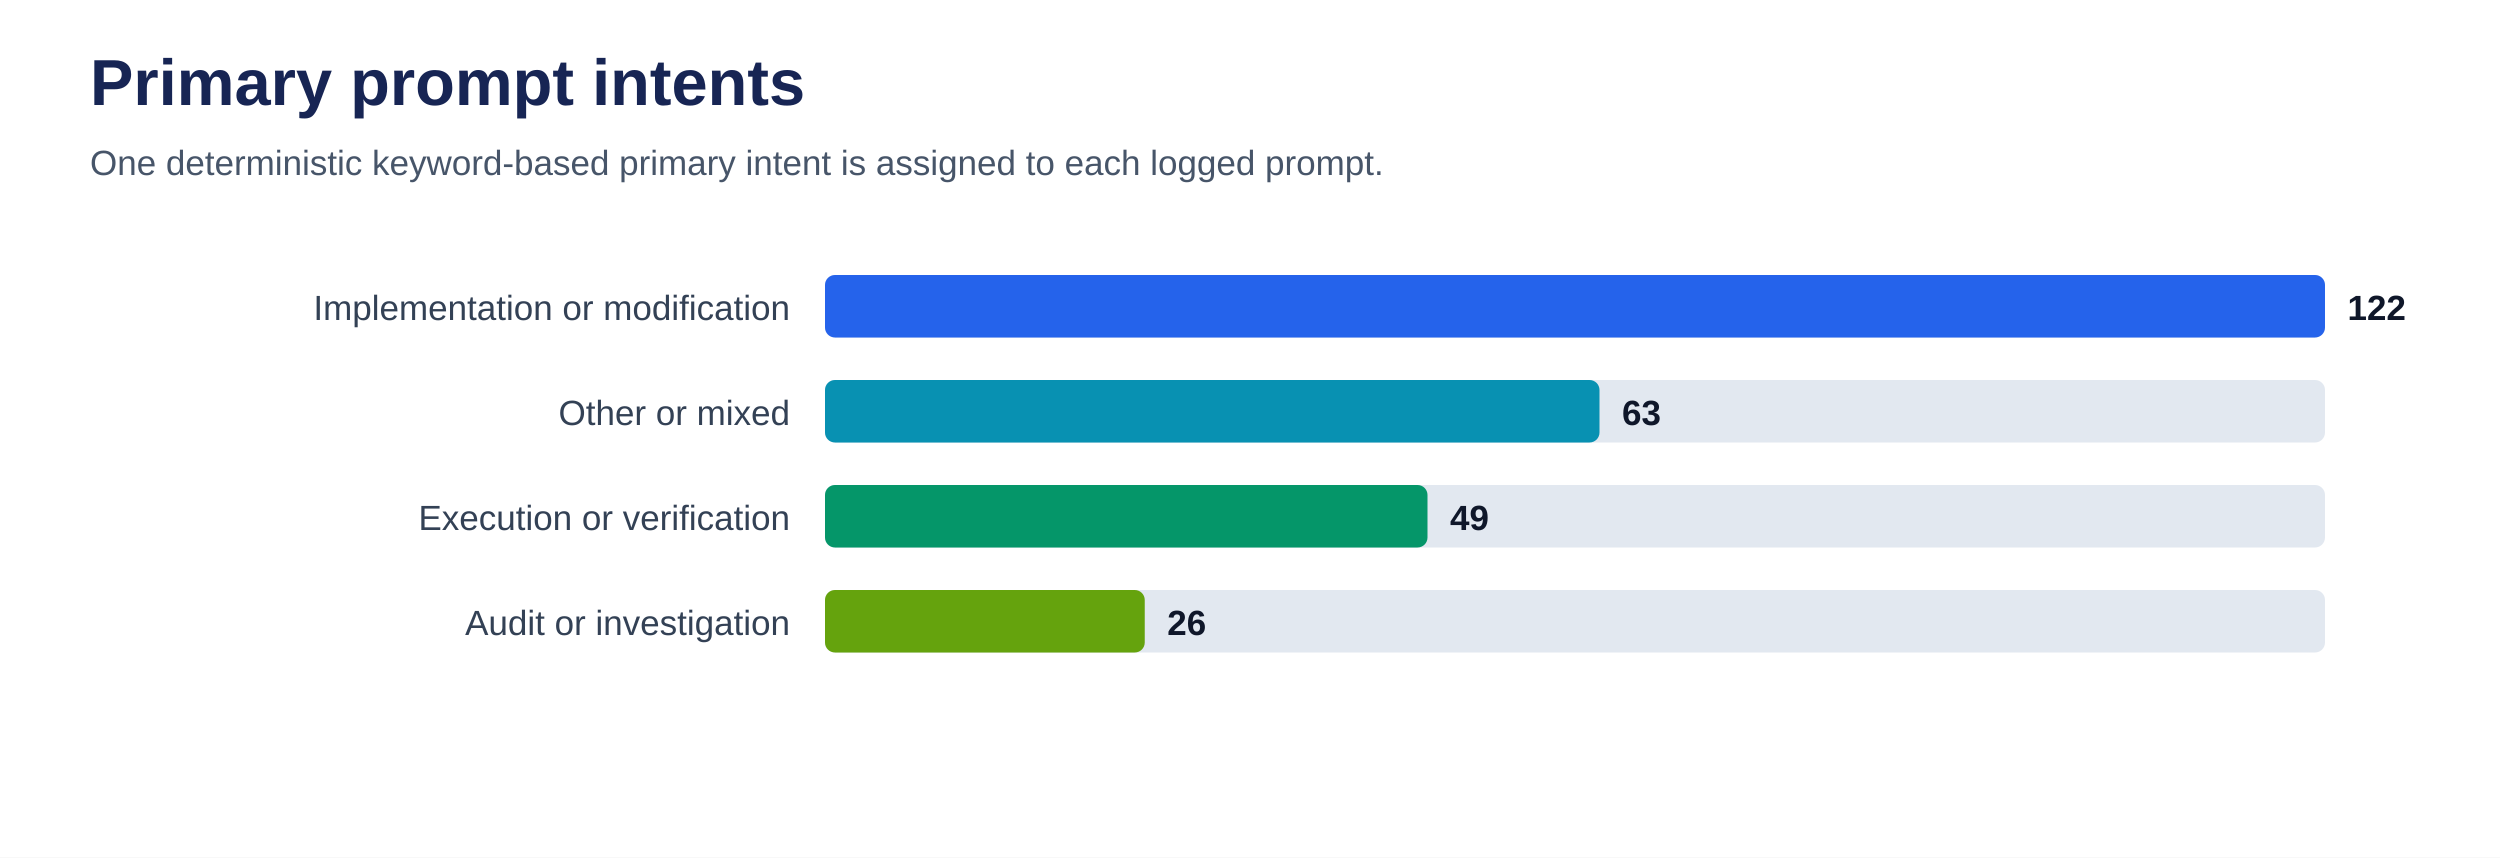
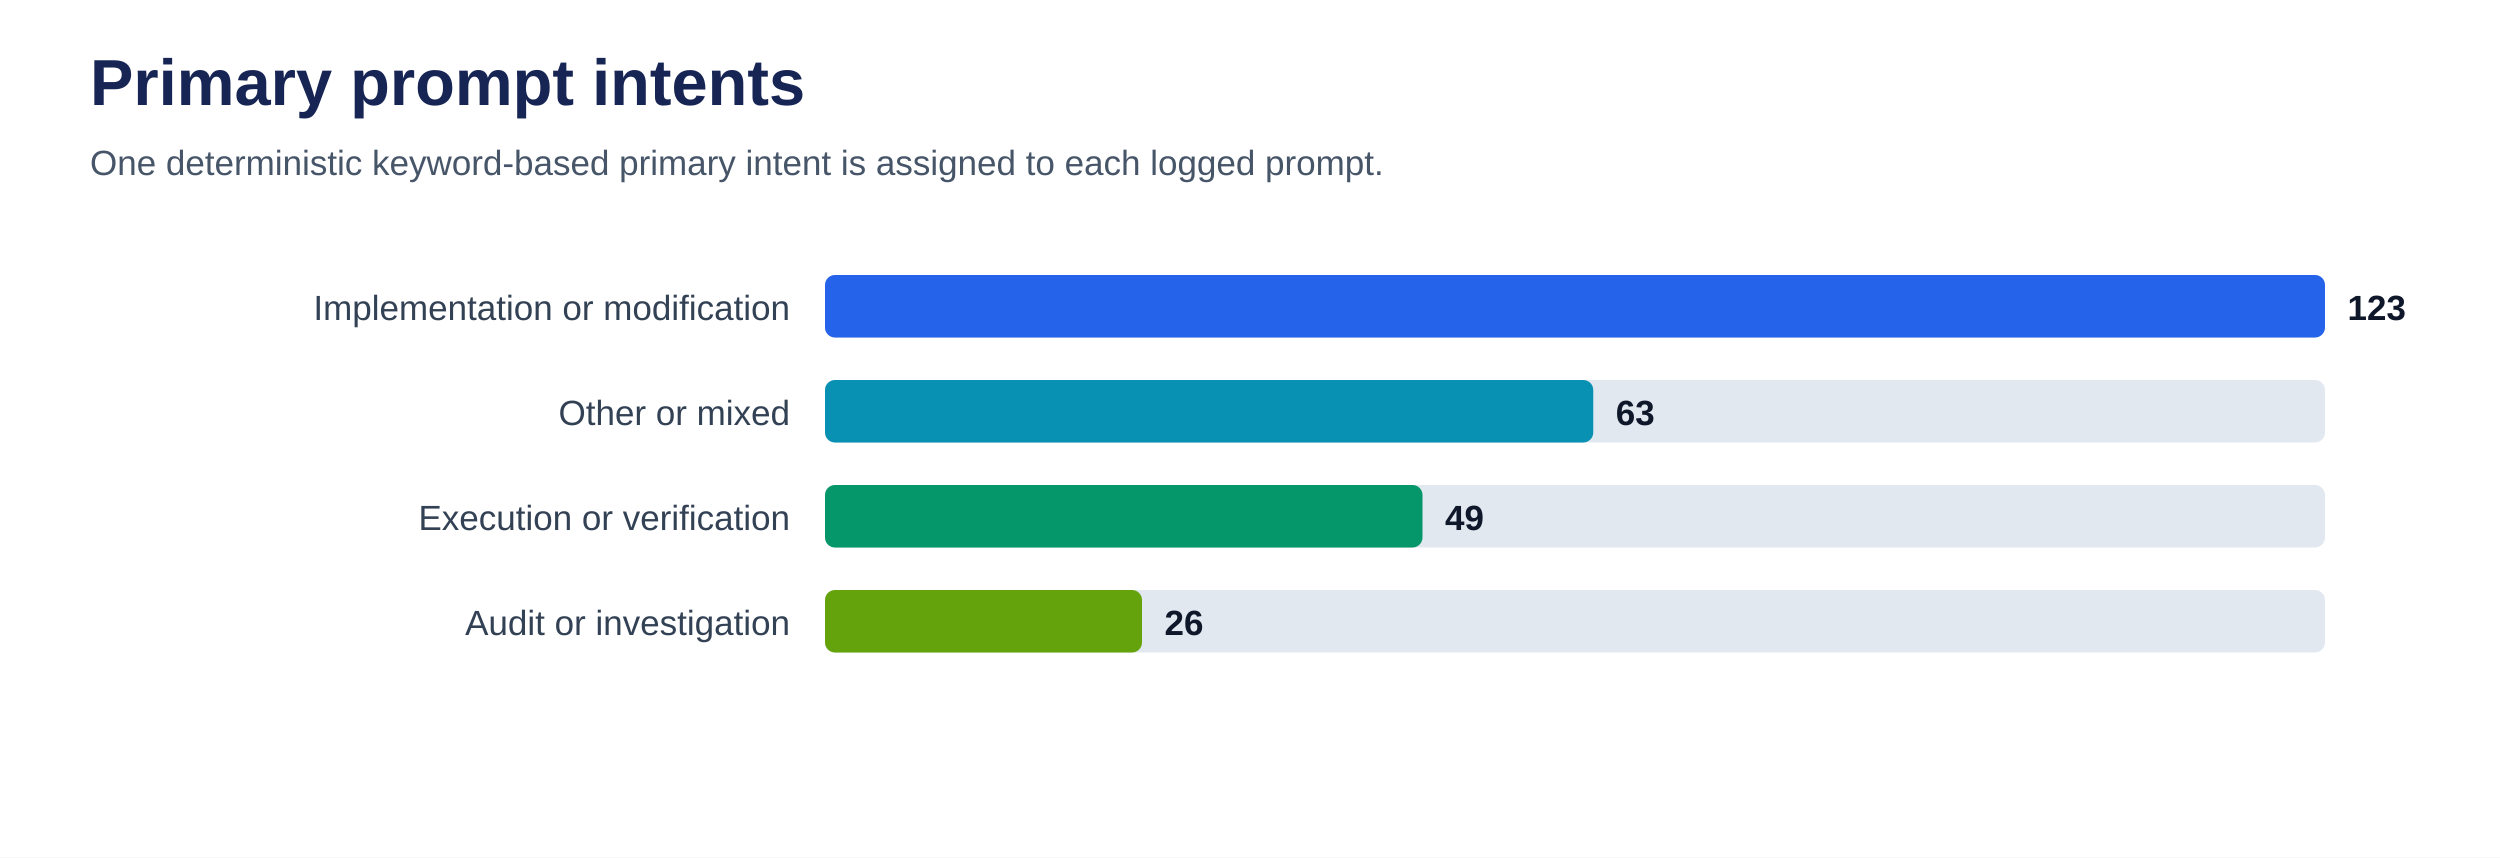
<svg xmlns="http://www.w3.org/2000/svg" viewBox="0 0 1000 343" role="img" aria-labelledby="title desc">
  <rect width="100%" height="100%" fill="#ffffff" />
  <text x="36" y="42" font-family="Arial, sans-serif" font-size="26" font-weight="700" fill="#172554">Primary prompt intents</text>
  <text x="36" y="70" font-family="Arial, sans-serif" font-size="14" fill="#475569">One deterministic keyword-based primary intent is assigned to each logged prompt.</text>
  <text x="316" y="128" text-anchor="end" font-family="Arial, sans-serif" font-size="14" fill="#334155">Implementation or modification</text>
  <rect x="330" y="110" width="600" height="25" rx="4" fill="#e2e8f0" />
  <rect x="330" y="110" width="600.0" height="25" rx="4" fill="#2563eb" />
-   <text x="939.0" y="128" font-family="Arial, sans-serif" font-size="14" font-weight="700" fill="#0f172a">122</text>
+   <text x="939.0" y="128" font-family="Arial, sans-serif" font-size="14" font-weight="700" fill="#0f172a">123</text>
  <text x="316" y="170" text-anchor="end" font-family="Arial, sans-serif" font-size="14" fill="#334155">Other or mixed</text>
  <rect x="330" y="152" width="600" height="25" rx="4" fill="#e2e8f0" />
-   <rect x="330" y="152" width="309.8" height="25" rx="4" fill="#0891b2" />
-   <text x="648.8" y="170" font-family="Arial, sans-serif" font-size="14" font-weight="700" fill="#0f172a">63</text>
+   <rect x="330" y="152" width="307.3" height="25" rx="4" fill="#0891b2" />
+   <text x="646.3" y="170" font-family="Arial, sans-serif" font-size="14" font-weight="700" fill="#0f172a">63</text>
  <text x="316" y="212" text-anchor="end" font-family="Arial, sans-serif" font-size="14" fill="#334155">Execution or verification</text>
  <rect x="330" y="194" width="600" height="25" rx="4" fill="#e2e8f0" />
-   <rect x="330" y="194" width="241.0" height="25" rx="4" fill="#059669" />
-   <text x="580.0" y="212" font-family="Arial, sans-serif" font-size="14" font-weight="700" fill="#0f172a">49</text>
+   <rect x="330" y="194" width="239.0" height="25" rx="4" fill="#059669" />
+   <text x="578.0" y="212" font-family="Arial, sans-serif" font-size="14" font-weight="700" fill="#0f172a">49</text>
  <text x="316" y="254" text-anchor="end" font-family="Arial, sans-serif" font-size="14" fill="#334155">Audit or investigation</text>
  <rect x="330" y="236" width="600" height="25" rx="4" fill="#e2e8f0" />
-   <rect x="330" y="236" width="127.9" height="25" rx="4" fill="#65a30d" />
-   <text x="466.9" y="254" font-family="Arial, sans-serif" font-size="14" font-weight="700" fill="#0f172a">26</text>
+   <rect x="330" y="236" width="126.8" height="25" rx="4" fill="#65a30d" />
+   <text x="465.8" y="254" font-family="Arial, sans-serif" font-size="14" font-weight="700" fill="#0f172a">26</text>
</svg>
